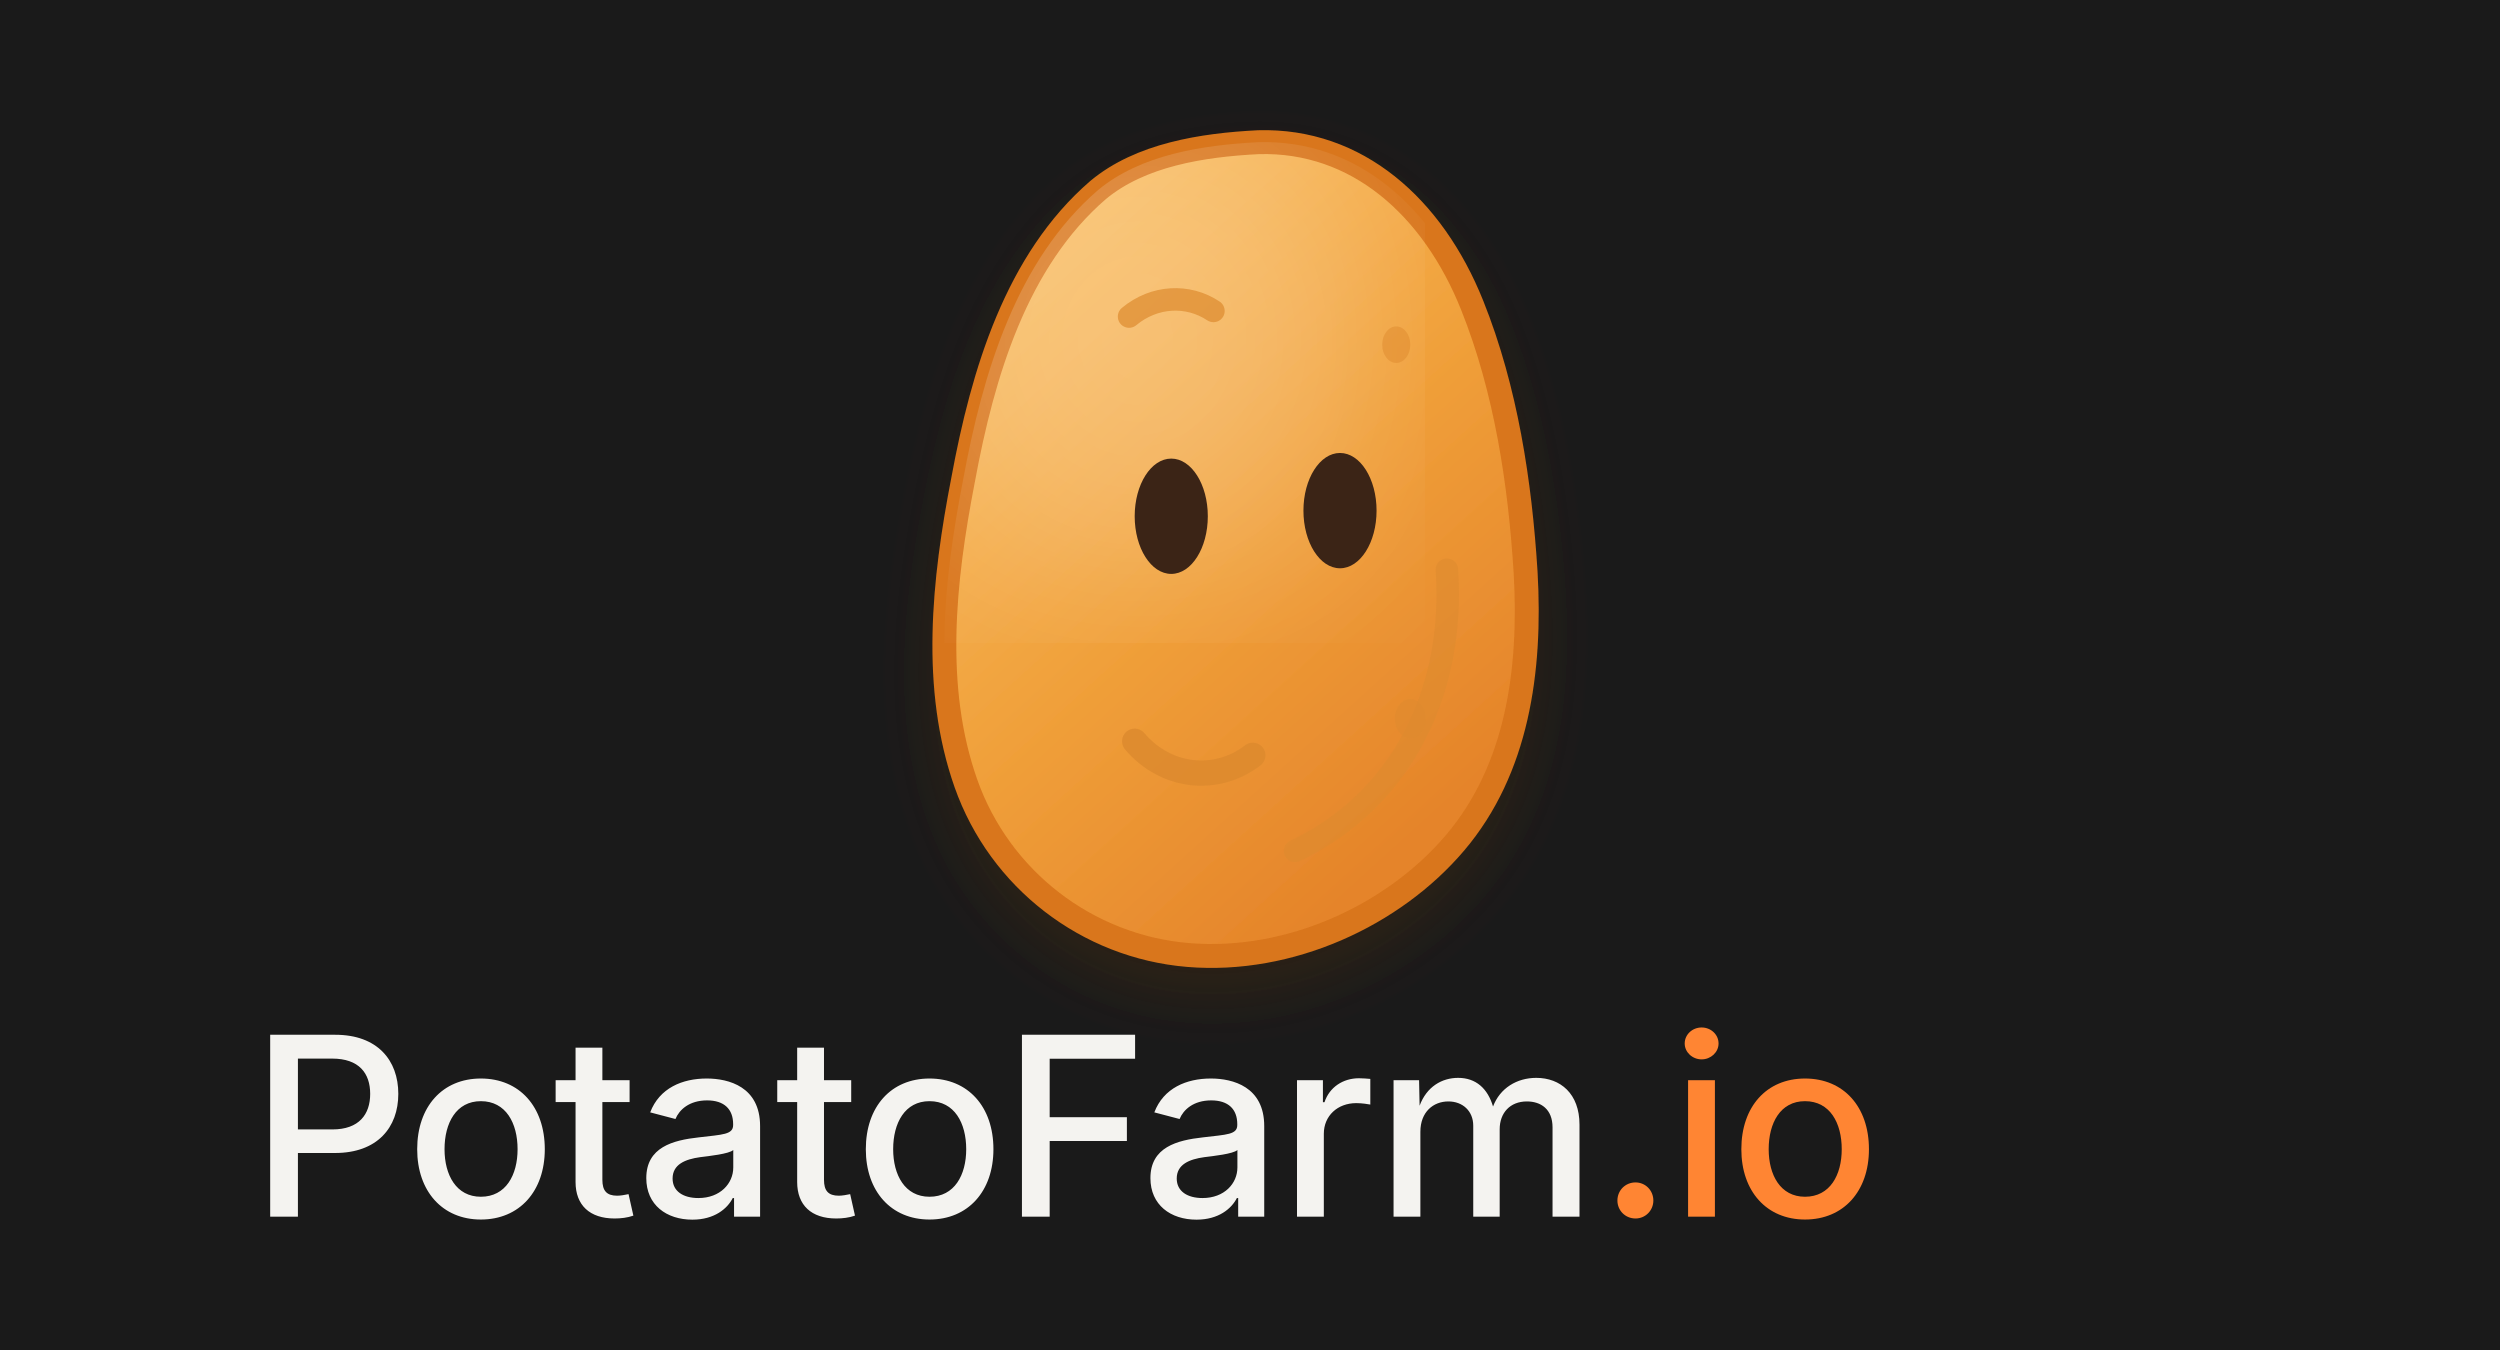
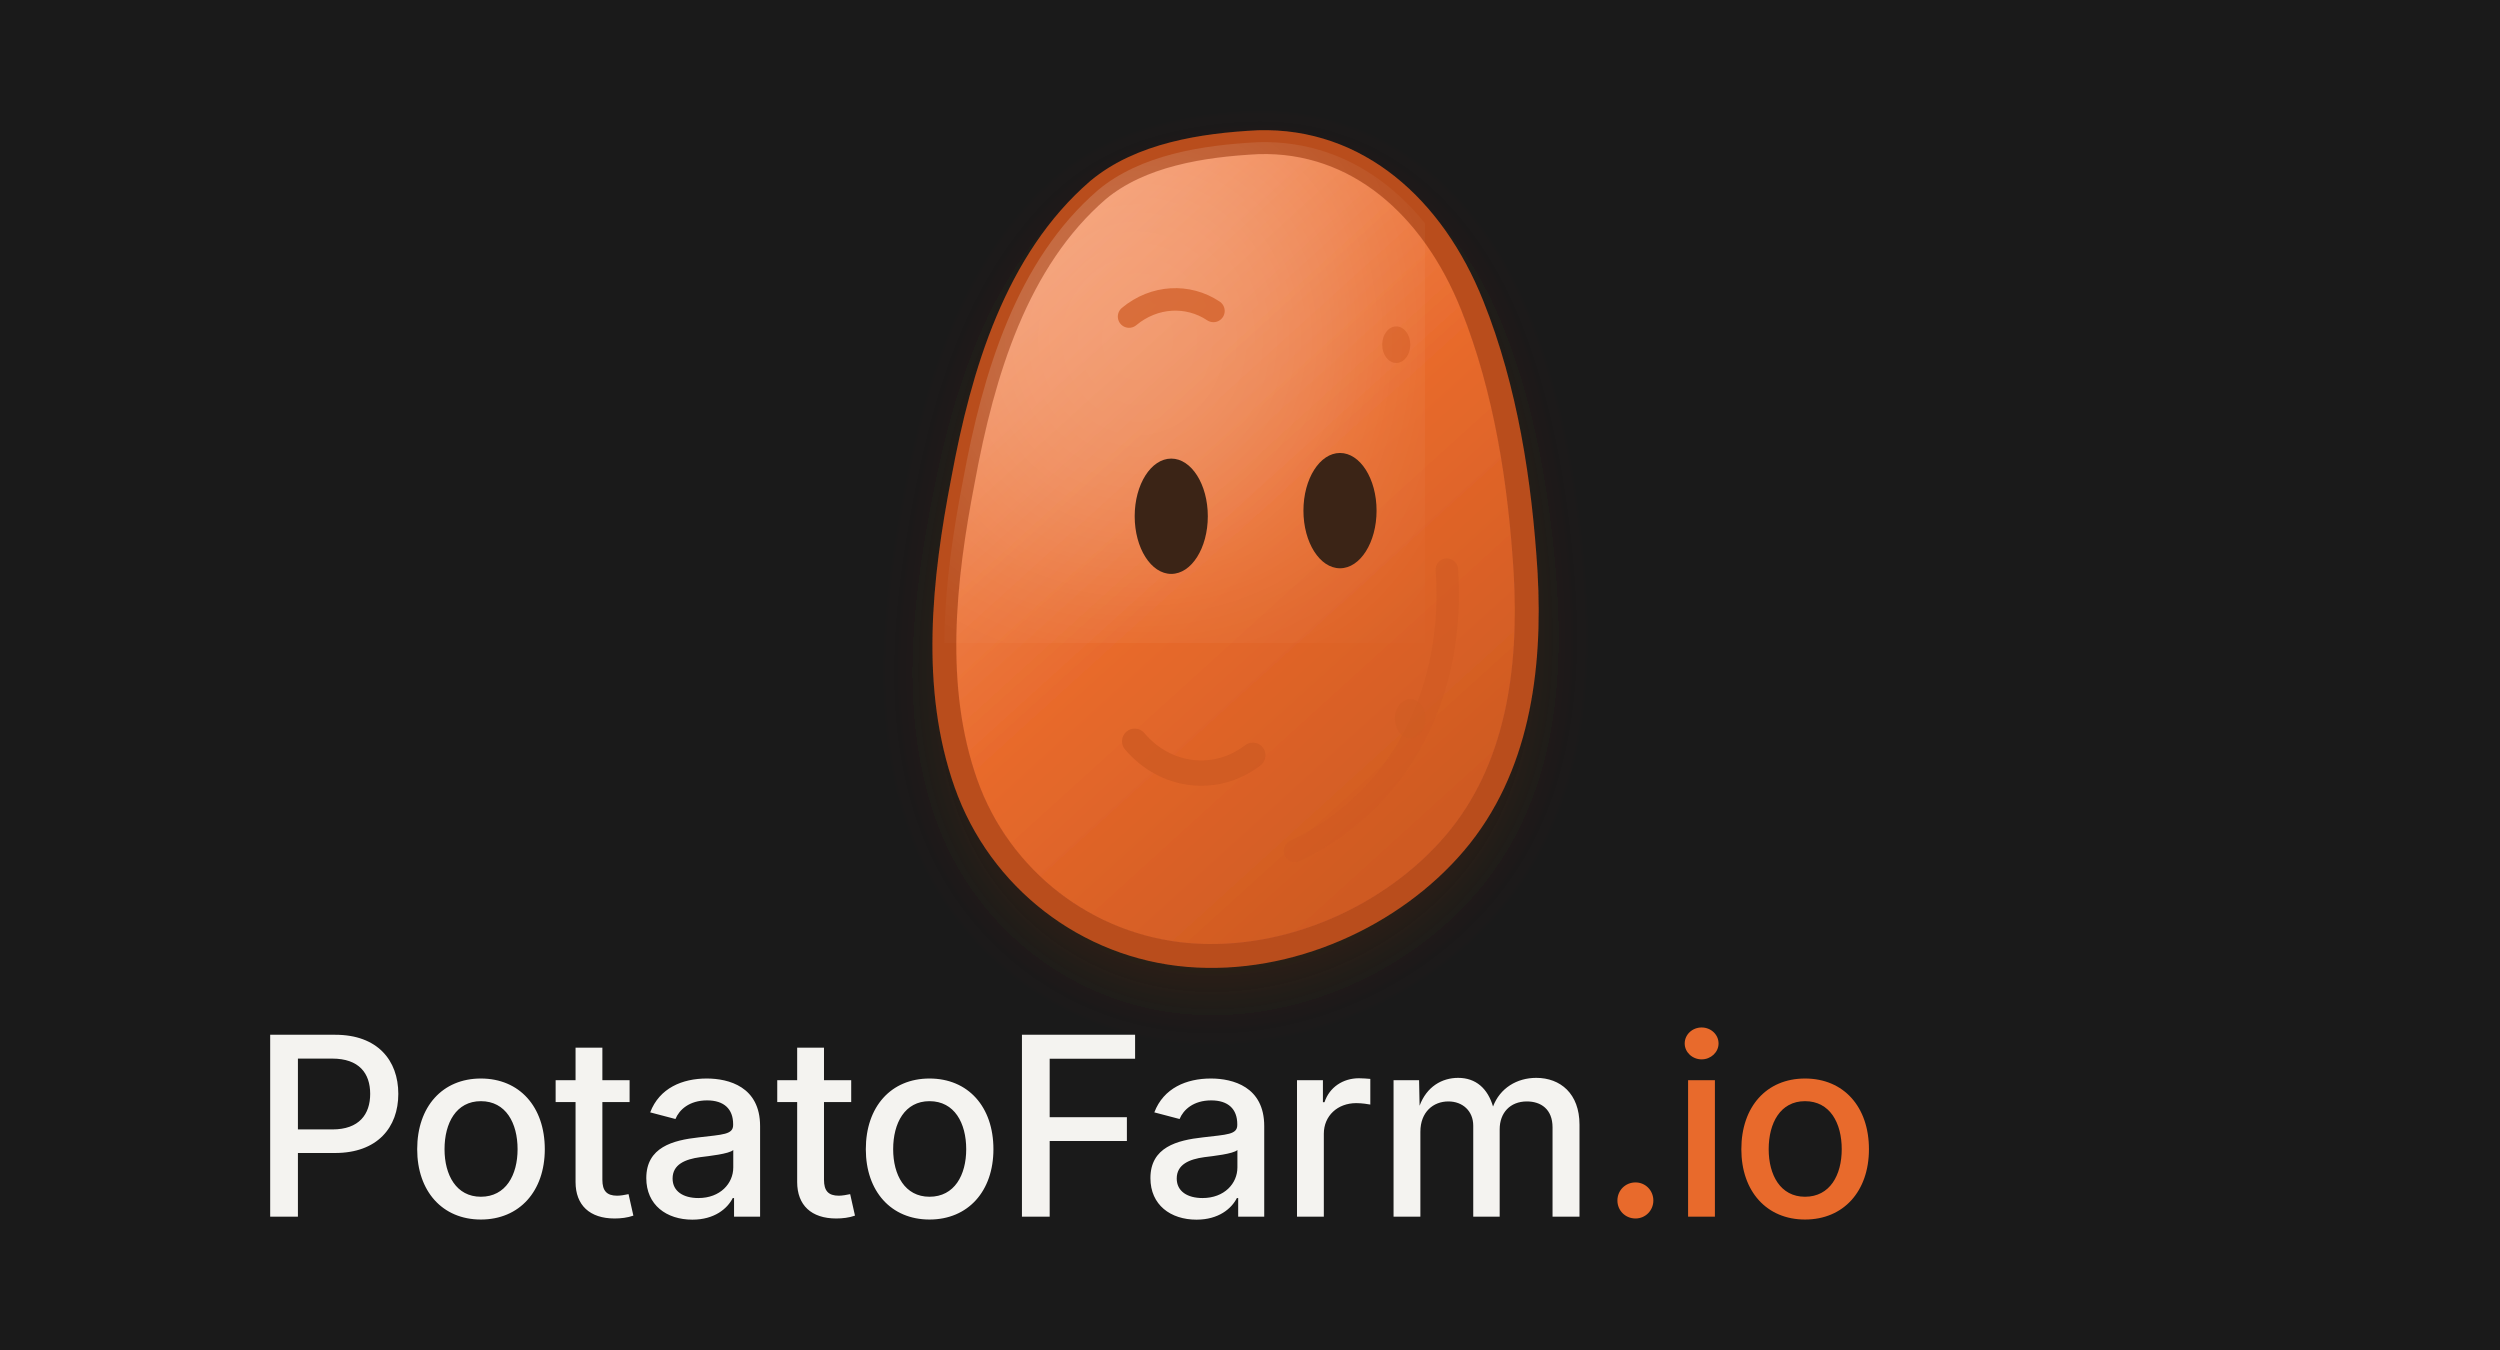
<svg xmlns="http://www.w3.org/2000/svg" viewBox="0 0 300 162" width="300" height="162">
  <rect width="300" height="162" fill="#1A1A1A" />
  <g transform="translate(96.0,12) scale(1.6875)">
    <defs>
      <linearGradient id="shs3" x1="22%" y1="10%" x2="74%" y2="90%">
-         <stop offset="0" stop-color="#F8BA5E" />
-         <stop offset="0.5" stop-color="#F0A03A" />
-         <stop offset="1" stop-color="#E5842A" />
+         <stop offset="0" stop-color="#F39263" />
+         <stop offset="0.5" stop-color="#E86A2C" />
+         <stop offset="1" stop-color="#CF5A22" />
      </linearGradient>
      <filter id="bls3">
        <feGaussianBlur stdDeviation="7" />
      </filter>
      <filter id="dps3" x="-35%" y="-35%" width="180%" height="180%">
-         <feDropShadow dx="0" dy="2" stdDeviation="2.2" flood-color="#8A4310" flood-opacity="0.18" />
+         <feDropShadow dx="0" dy="2" stdDeviation="2.2" flood-color="#8A3810" flood-opacity="0.18" />
      </filter>
      <clipPath id="cps3">
        <path d="M32.6,3.0 C39.6,2.8 45.0,7.6 47.8,14.6 C50.2,20.6 51.2,27.2 51.6,33.6 C52.0,40.6 51.0,47.6 46.6,52.8 C42.2,58.0 34.8,61.4 27.6,60.8 C20.4,60.2 14.2,55.4 11.8,48.6 C9.4,41.8 10.2,34.2 11.6,27.0 C13.0,19.4 15.4,11.4 21.2,6.4 C24.2,3.9 28.6,3.2 32.6,3.0 Z" />
      </clipPath>
    </defs>
-     <path d="M32.6,3.0 C39.6,2.8 45.0,7.6 47.8,14.6 C50.2,20.6 51.2,27.2 51.6,33.6 C52.0,40.6 51.0,47.6 46.6,52.8 C42.2,58.0 34.8,61.4 27.6,60.8 C20.4,60.2 14.2,55.4 11.8,48.6 C9.4,41.8 10.2,34.2 11.6,27.0 C13.0,19.4 15.4,11.4 21.2,6.4 C24.2,3.9 28.6,3.2 32.6,3.0 Z" fill="url(#shs3)" stroke="#D9761C" stroke-width="1.7" stroke-linejoin="round" filter="url(#dps3)" />
+     <path d="M32.6,3.0 C39.6,2.8 45.0,7.6 47.8,14.6 C50.2,20.6 51.2,27.2 51.6,33.6 C52.0,40.6 51.0,47.6 46.6,52.8 C42.2,58.0 34.8,61.4 27.6,60.8 C20.4,60.2 14.2,55.4 11.8,48.6 C9.4,41.8 10.2,34.2 11.6,27.0 C13.0,19.4 15.4,11.4 21.2,6.4 C24.2,3.9 28.6,3.2 32.6,3.0 Z" fill="url(#shs3)" stroke="#B94E1F" stroke-width="1.7" stroke-linejoin="round" filter="url(#dps3)" />
    <g clip-path="url(#cps3)">
      <ellipse cx="24" cy="17" rx="17" ry="18" fill="#FFFFFF" opacity="0.20" filter="url(#bls3)" />
    </g>
    <ellipse cx="26.4" cy="29.6" rx="2.6" ry="4.1" fill="#3B2416" />
    <ellipse cx="38.4" cy="29.2" rx="2.6" ry="4.1" fill="#3B2416" />
-     <path d="M46.0,33.4 C46.6,42.0 42.8,49.8 35.2,53.4" fill="none" stroke="#DD8A2E" stroke-width="1.6" stroke-linecap="round" opacity="0.55" />
-     <path d="M23.8,45.6 C26.0,48.2 29.6,48.6 32.2,46.6" fill="none" stroke="#DD8A2E" stroke-width="1.8" stroke-linecap="round" opacity="0.85" />
-     <path d="M23.4,15.4 C25.2,13.9 27.6,13.8 29.4,15.0" fill="none" stroke="#DD8A2E" stroke-width="1.6" stroke-linecap="round" opacity="0.7" />
-     <ellipse cx="42.4" cy="17.4" rx="1.0" ry="1.3" fill="#DD8A2E" opacity="0.5" />
-     <ellipse cx="43.4" cy="44.0" rx="1.1" ry="1.4" fill="#DD8A2E" opacity="0.45" />
+     <path d="M46.0,33.4 C46.6,42.0 42.8,49.8 35.2,53.4" fill="none" stroke="#CF5A22" stroke-width="1.6" stroke-linecap="round" opacity="0.55" />
+     <path d="M23.8,45.6 C26.0,48.2 29.6,48.6 32.2,46.6" fill="none" stroke="#CF5A22" stroke-width="1.8" stroke-linecap="round" opacity="0.85" />
+     <path d="M23.4,15.4 C25.2,13.9 27.6,13.8 29.4,15.0" fill="none" stroke="#CF5A22" stroke-width="1.6" stroke-linecap="round" opacity="0.7" />
+     <ellipse cx="42.4" cy="17.4" rx="1.0" ry="1.3" fill="#CF5A22" opacity="0.5" />
+     <ellipse cx="43.4" cy="44.0" rx="1.1" ry="1.4" fill="#CF5A22" opacity="0.45" />
  </g>
-   <text x="30" y="146" font-family="Inter,-apple-system,BlinkMacSystemFont,'Segoe UI',Roboto,sans-serif" font-size="30" font-weight="500" letter-spacing="-0.4" fill="#F4F3F0">PotatoFarm<tspan fill="#FF8533">.io</tspan>
+   <text x="30" y="146" font-family="Inter,-apple-system,BlinkMacSystemFont,'Segoe UI',Roboto,sans-serif" font-size="30" font-weight="500" letter-spacing="-0.4" fill="#F4F3F0">PotatoFarm<tspan fill="#E86A2C">.io</tspan>
  </text>
</svg>
